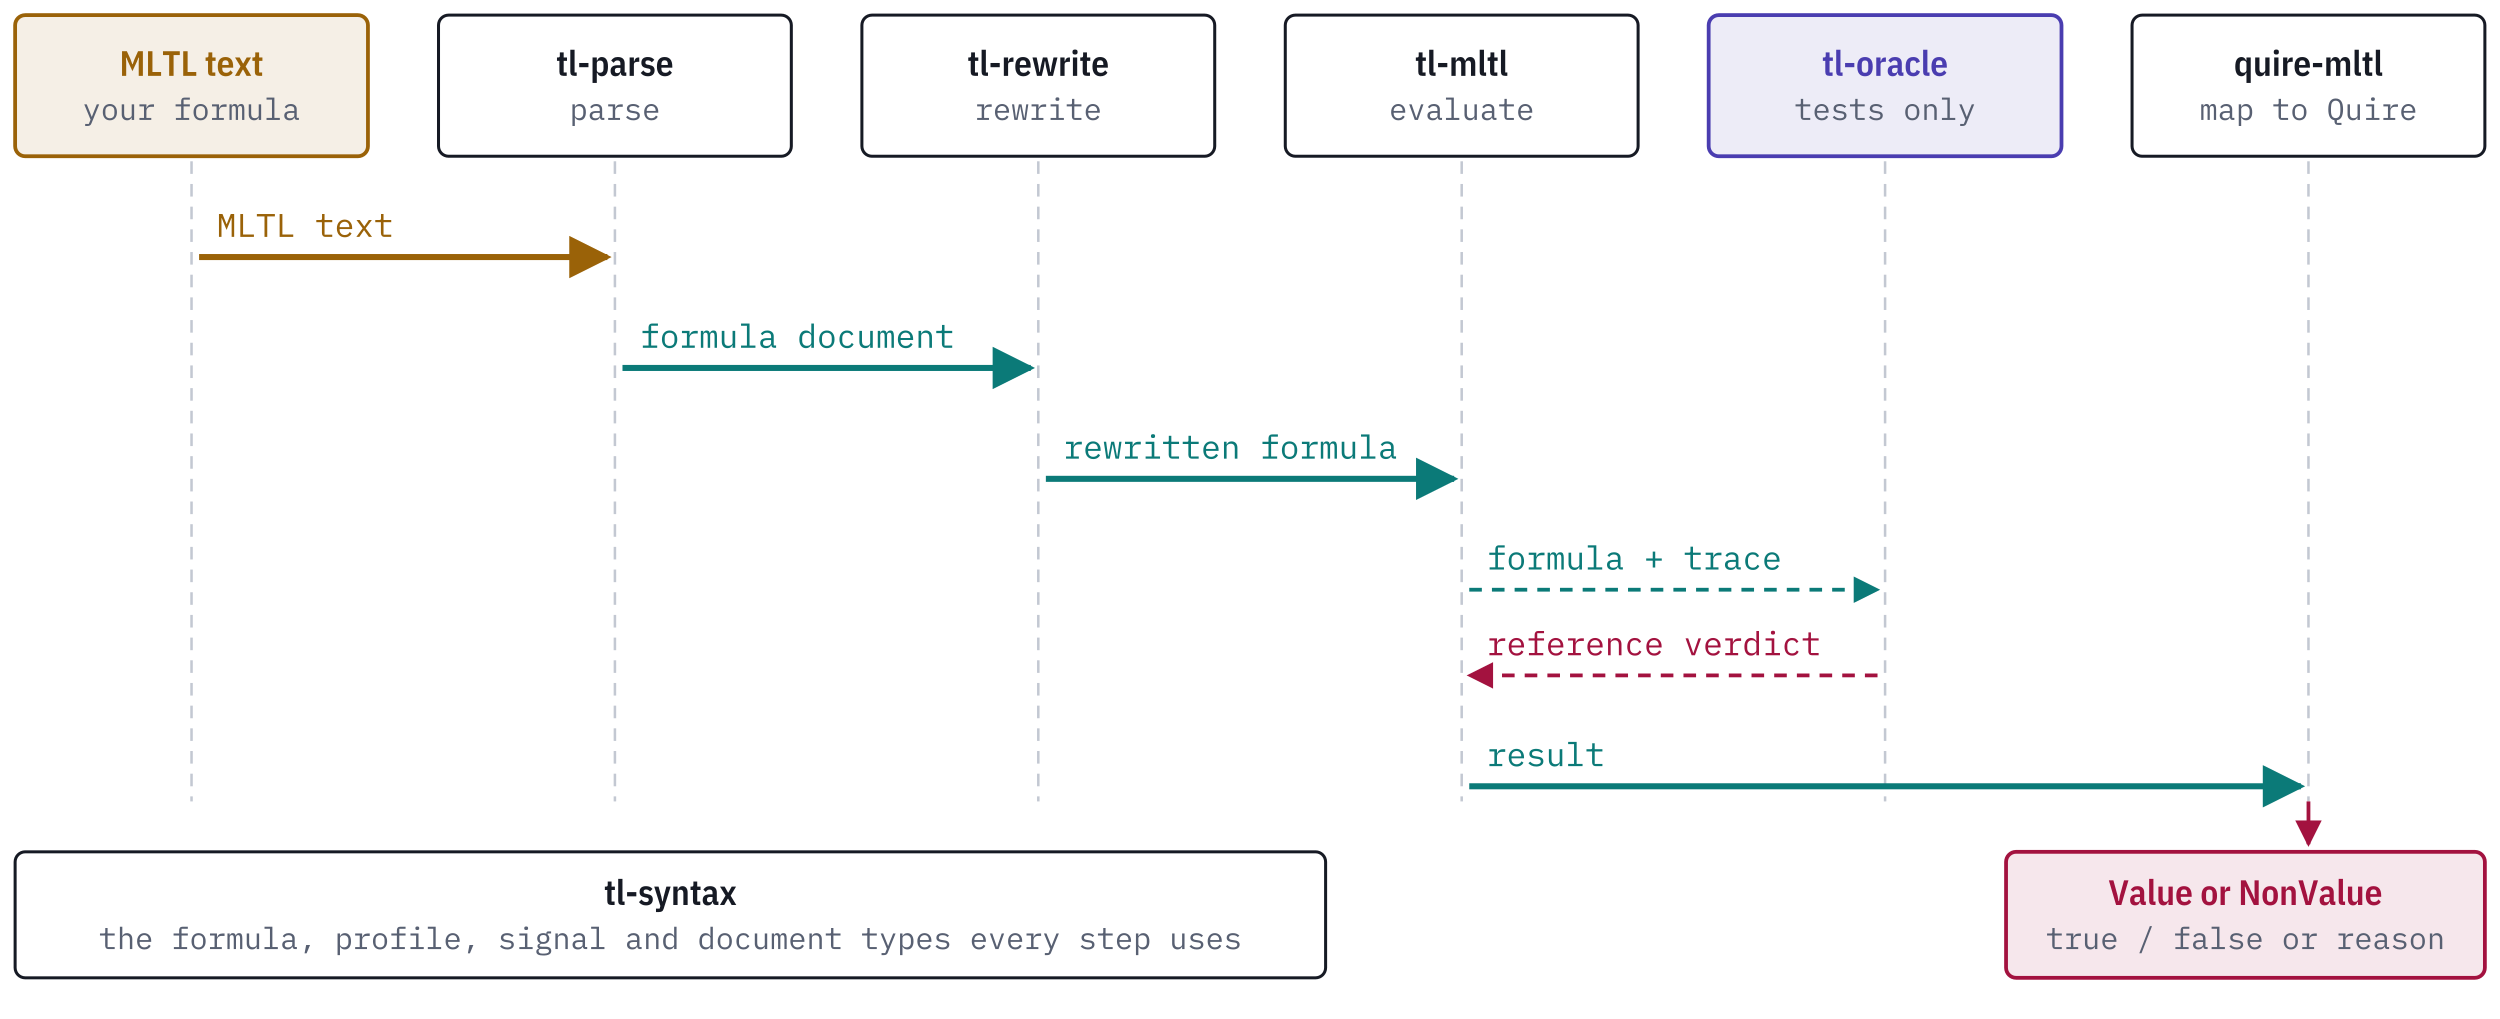
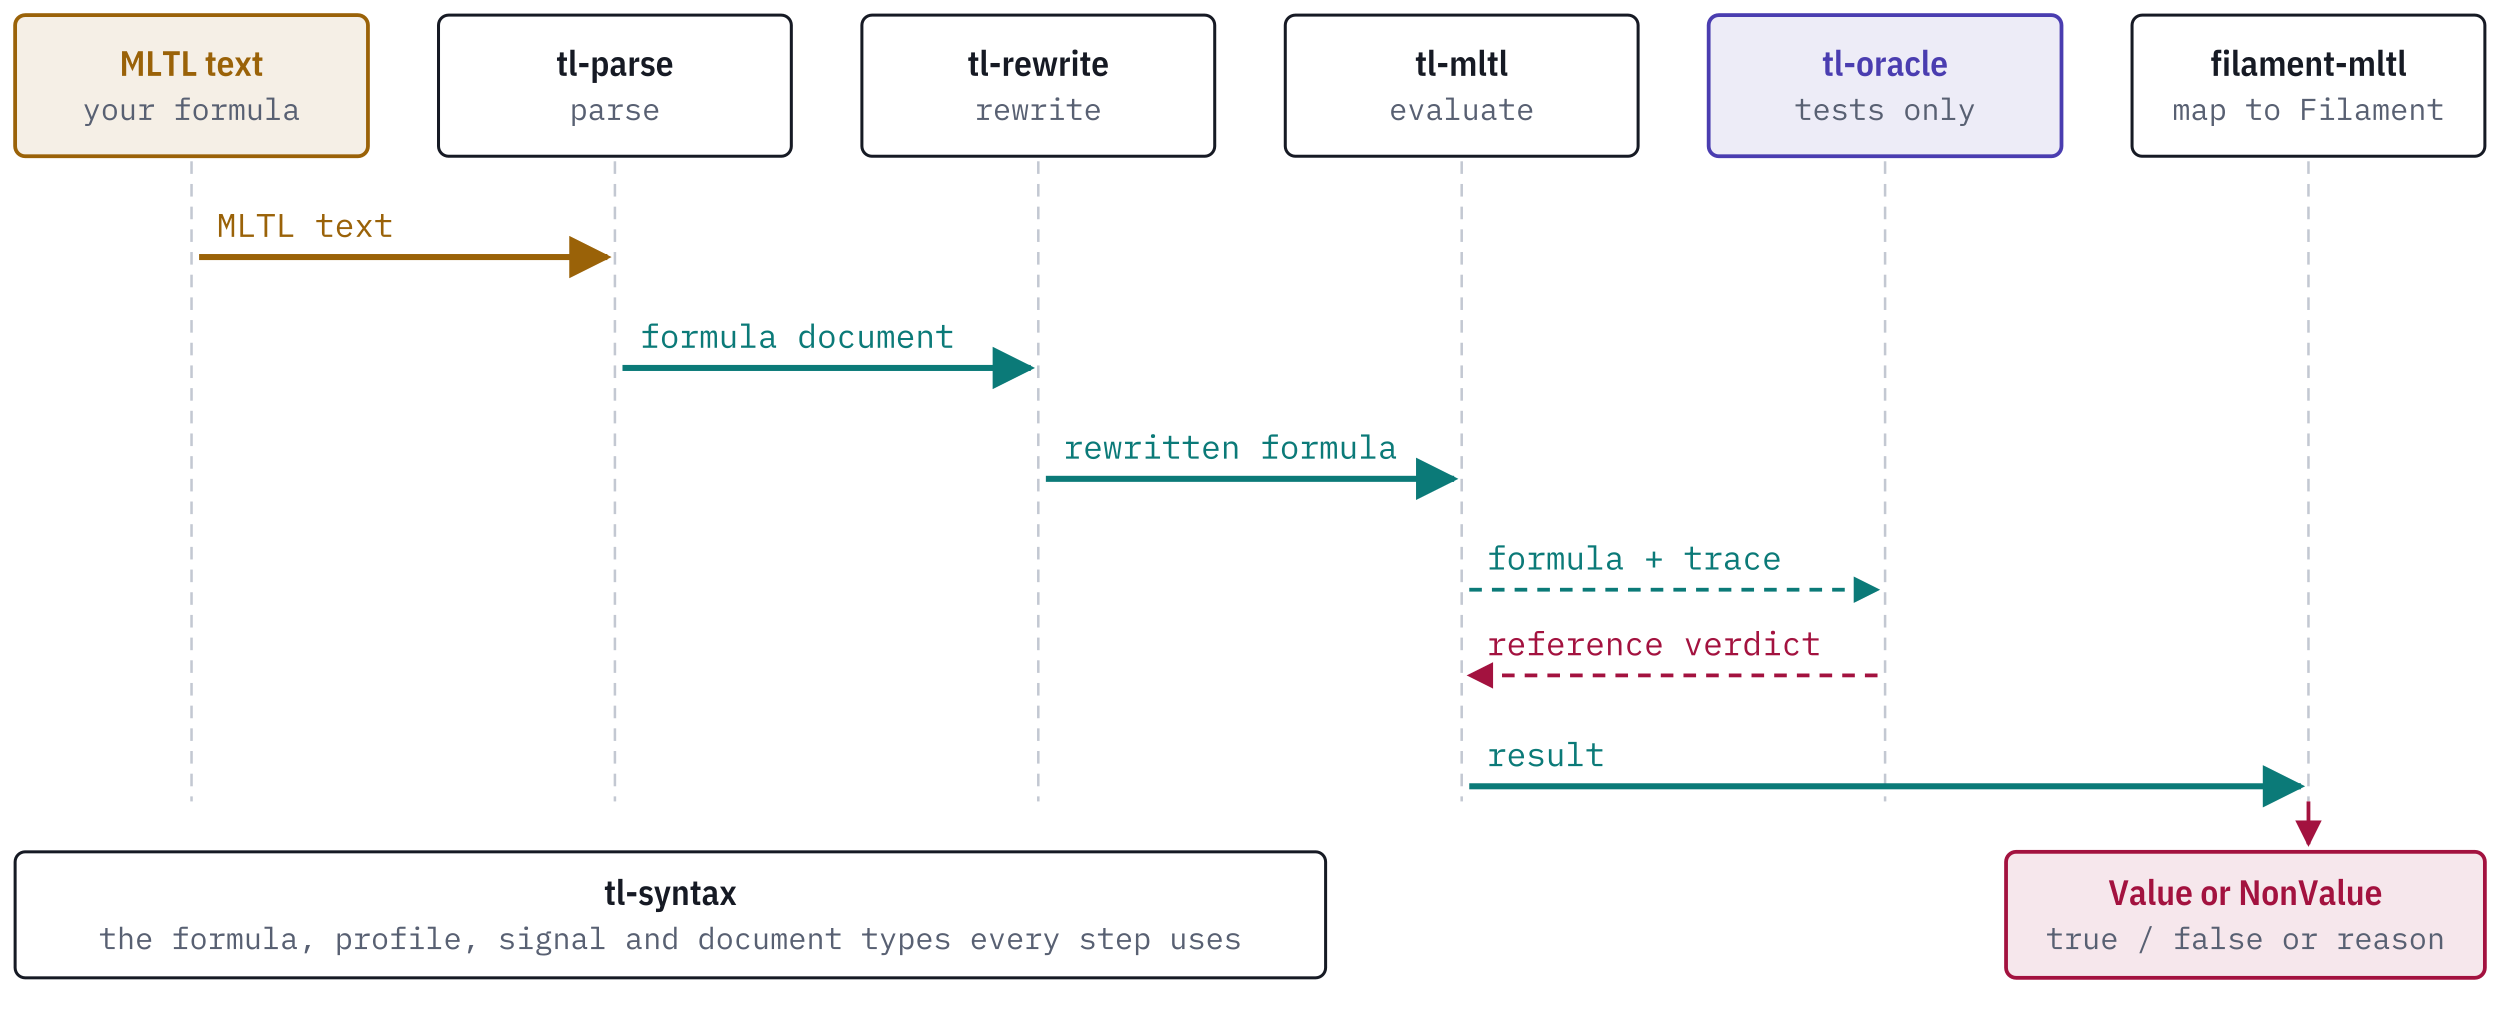
- <svg xmlns="http://www.w3.org/2000/svg" width="992" height="404" viewBox="-6 -6 992 404" role="img" aria-label="A formula moves from text to a Quire outcome. tl-parse turns MLTL text into a formula document, tl-rewrite returns a rewritten document, and tl-mltl evaluates it against a trace. In tests, tl-oracle evaluates the same formula and trace independently and the verdicts are compared. quire-mltl maps the result to a Boolean Value or a typed NonValue reason. All documents use the vocabulary of tl-syntax.">
+ <svg xmlns="http://www.w3.org/2000/svg" width="992" height="404" viewBox="-6 -6 992 404" role="img" aria-label="A formula moves from text to a Filament outcome. tl-parse turns MLTL text into a formula document, tl-rewrite returns a rewritten document, and tl-mltl evaluates it against a trace. In tests, tl-oracle evaluates the same formula and trace independently and the verdicts are compared. filament-mltl maps the result to a Boolean Value or a typed NonValue reason. All documents use the vocabulary of tl-syntax.">
  <defs>
+     <path id="mono_F" d="M90 0V698H530V625H174V390H500V317H174V0Z" />
    <path id="mono_L" d="M120 0V698H204V73H535V0Z" />
    <path id="mono_M" d="M455 350V571H447L300 212L153 571H145V350V0H68V698H176L299 390H305L428 698H532V0H455Z" />
-     <path id="mono_Q" d="M491 -164H374Q315 -164 288 -131Q260 -98 260 -46V-9Q207 -2 168 26Q130 53 105 98Q80 144 68 208Q56 271 56 349Q56 434 70 502Q84 569 114 615Q144 661 190 686Q236 710 300 710Q364 710 410 686Q456 661 486 615Q516 569 530 502Q544 434 544 349Q544 192 495 98Q446 5 340 -9V-96H491ZM300 61Q342 61 371 78Q400 94 419 124Q438 154 446 196Q455 239 455 292V406Q455 458 446 501Q438 544 419 574Q400 604 371 620Q342 637 300 637Q258 637 229 620Q200 604 181 574Q162 544 154 501Q145 458 145 406V292Q145 239 154 196Q162 154 181 124Q200 94 229 78Q258 61 300 61Z" />
    <path id="mono_T" d="M342 625V0H258V625H25V698H575V625Z" />
    <path id="mono_a" d="M495 0Q448 0 428 24Q408 48 403 84H398Q381 39 344 14Q306 -12 243 -12Q162 -12 114 30Q66 72 66 145Q66 217 118 256Q171 295 288 295H398V346Q398 403 366 432Q334 460 275 460Q223 460 190 440Q157 419 137 384L83 424Q93 444 110 463Q127 482 152 496Q177 511 209 520Q241 528 280 528Q371 528 424 482Q478 436 478 354V70H550V0ZM257 55Q288 55 314 62Q339 70 358 82Q377 95 388 112Q398 130 398 150V235H288Q216 235 183 215Q150 195 150 157V136Q150 96 178 76Q207 55 257 55Z" />
    <path id="mono_c" d="M318 -12Q262 -12 218 8Q175 27 145 62Q115 97 100 147Q84 197 84 258Q84 319 100 369Q116 419 146 454Q176 490 219 509Q262 528 317 528Q392 528 439 495Q486 462 508 409L444 375Q430 415 398 437Q365 459 317 459Q282 459 254 448Q227 436 208 415Q189 394 180 365Q170 336 170 302V214Q170 180 180 151Q189 122 208 101Q227 80 255 68Q283 57 319 57Q371 57 405 81Q439 105 459 147L516 108Q493 56 444 22Q396 -12 318 -12Z" />
    <path id="mono_comma" d="M257 136H386L271 -141H204Z" />
    <path id="mono_d" d="M425 84H421Q371 -12 262 -12Q167 -12 114 59Q60 130 60 258Q60 386 114 457Q167 528 262 528Q371 528 421 432H425V740H505V0H425ZM293 59Q320 59 344 66Q368 73 386 86Q404 100 414 120Q425 139 425 165V351Q425 377 414 396Q404 416 386 430Q368 443 344 450Q320 457 293 457Q223 457 184 414Q146 372 146 302V214Q146 144 184 102Q223 59 293 59Z" />
    <path id="mono_e" d="M309 -12Q253 -12 208 7Q164 26 132 62Q101 97 84 146Q67 196 67 257Q67 319 84 369Q102 419 133 454Q164 490 208 509Q251 528 304 528Q356 528 398 509Q441 490 471 456Q501 423 517 377Q533 331 533 276V238H151V214Q151 180 162 151Q173 122 194 101Q214 80 244 68Q273 57 309 57Q361 57 399 81Q437 105 457 147L516 107Q493 55 440 22Q386 -12 309 -12ZM304 462Q271 462 243 450Q215 438 194 417Q174 396 162 368Q151 339 151 305V298H447V309Q447 343 436 371Q426 399 408 420Q389 440 362 451Q336 462 304 462Z" />
    <path id="mono_f" d="M83 68H257V448H73V516H257V622Q257 674 284 707Q312 740 371 740H544V672H337V516H544V448H337V68H521V0H83Z" />
    <path id="mono_g" d="M561 -59Q561 -137 496 -174Q431 -212 301 -212Q176 -212 122 -179Q67 -146 67 -84Q67 -42 89 -19Q111 4 151 15V27Q129 38 117 55Q105 72 105 98Q105 138 132 158Q158 178 198 188V192Q150 213 124 254Q97 295 97 350Q97 389 111 422Q125 455 152 478Q178 502 215 515Q252 528 297 528Q355 528 399 507V516Q399 546 413 566Q427 586 461 586H556V516H440V481Q468 457 483 424Q498 391 498 350Q498 311 484 278Q469 245 443 222Q417 198 380 185Q342 172 297 172Q284 172 272 173Q260 174 248 176Q236 174 223 170Q210 165 199 158Q188 150 181 140Q174 130 174 117Q174 94 197 86Q220 79 257 79H371Q471 79 516 42Q561 4 561 -59ZM486 -63Q486 -32 461 -14Q436 5 374 5H195Q143 -16 143 -65Q143 -99 170 -124Q197 -148 260 -148H338Q408 -148 447 -126Q486 -105 486 -63ZM297 234Q357 234 386 262Q414 290 414 336V365Q414 411 386 438Q357 466 297 466Q237 466 209 438Q181 411 181 365V336Q181 290 209 262Q237 234 297 234Z" />
    <path id="mono_h" d="M98 740H178V432H182Q190 451 202 468Q214 486 232 499Q249 512 273 520Q297 528 329 528Q410 528 459 476Q508 425 508 331V0H428V317Q428 388 397 422Q366 457 306 457Q282 457 259 451Q236 445 218 433Q200 421 189 402Q178 383 178 358V0H98Z" />
    <path id="mono_i" d="M332 630Q297 630 283 644Q269 659 269 681V697Q269 719 283 734Q297 748 332 748Q367 748 381 734Q395 719 395 697V681Q395 659 381 644Q367 630 332 630ZM106 68H292V448H106V516H372V68H546V0H106Z" />
    <path id="mono_l" d="M80 68H260V672H80V740H340V68H520V0H80Z" />
    <path id="mono_m" d="M54 0V516H128V456H132Q144 486 166 507Q188 528 231 528Q276 528 298 506Q320 483 325 447H328Q342 482 368 505Q394 528 440 528Q503 528 524 484Q546 440 546 358V0H472V345Q472 411 458 436Q445 462 409 462Q377 462 357 442Q337 421 337 379V0H263V345Q263 411 250 436Q236 462 201 462Q169 462 148 442Q128 421 128 379V0Z" />
    <path id="mono_n" d="M98 0V516H178V432H182Q190 451 202 468Q214 486 232 499Q249 512 273 520Q297 528 329 528Q410 528 459 476Q508 425 508 331V0H428V317Q428 388 397 422Q366 457 306 457Q282 457 259 451Q236 445 218 433Q200 421 189 402Q178 383 178 358V0Z" />
    <path id="mono_o" d="M300 -12Q246 -12 202 7Q159 26 128 62Q98 97 82 146Q66 196 66 258Q66 319 82 369Q98 419 128 454Q159 490 202 509Q246 528 300 528Q354 528 398 509Q441 490 472 454Q502 419 518 369Q534 319 534 258Q534 196 518 146Q502 97 472 62Q441 26 398 7Q354 -12 300 -12ZM300 57Q367 57 408 97Q449 137 449 221V295Q449 379 408 419Q367 459 300 459Q233 459 192 419Q151 379 151 295V221Q151 137 192 97Q233 57 300 57Z" />
    <path id="mono_p" d="M95 516H175V432H179Q229 528 338 528Q433 528 486 457Q540 386 540 258Q540 130 486 59Q433 -12 338 -12Q229 -12 179 84H175V-200H95ZM307 59Q377 59 416 102Q454 144 454 214V302Q454 372 416 414Q377 457 307 457Q280 457 256 450Q232 443 214 430Q196 416 186 396Q175 377 175 351V165Q175 139 186 120Q196 100 214 86Q232 73 256 66Q280 59 307 59Z" />
    <path id="mono_plus" d="M262 62V271H62V339H262V548H338V339H538V271H338V62Z" />
    <path id="mono_r" d="M77 68H228V448H77V516H308V386H313Q329 447 374 482Q418 516 487 516H559V436H462Q393 436 350 396Q308 356 308 291V68H469V0H77Z" />
    <path id="mono_s" d="M306 -12Q225 -12 166 16Q108 43 67 89L121 136Q158 97 202 76Q246 55 308 55Q368 55 406 76Q445 98 445 144Q445 164 438 178Q430 191 417 199Q404 207 388 212Q372 216 354 219L273 231Q246 235 214 242Q183 249 157 264Q131 280 114 306Q96 332 96 374Q96 413 112 442Q127 470 155 490Q183 509 221 518Q259 528 304 528Q374 528 426 506Q477 484 514 445L462 396Q453 407 440 418Q426 430 406 440Q387 449 361 455Q335 461 301 461Q240 461 208 440Q175 419 175 379Q175 359 182 346Q190 332 203 324Q216 316 232 312Q249 307 266 304L347 292Q375 288 406 281Q437 274 463 258Q489 243 506 217Q524 191 524 149Q524 72 464 30Q405 -12 306 -12Z" />
    <path id="mono_slash" d="M90 -138 438 760H510L162 -138Z" />
    <path id="mono_t" d="M325 0Q266 0 238 33Q211 66 211 118V448H39V516H167Q193 516 204 526Q214 537 214 563V698H291V516H526V448H291V68H526V0Z" />
    <path id="mono_u" d="M422 84H418Q410 65 398 48Q386 30 368 17Q351 4 327 -4Q303 -12 271 -12Q190 -12 141 40Q92 91 92 185V516H172V199Q172 128 203 94Q234 59 294 59Q318 59 341 65Q364 71 382 83Q400 95 411 114Q422 132 422 158V516H502V0H422Z" />
    <path id="mono_v" d="M249 0 64 516H145L219 300L299 67H303L383 300L457 516H536L351 0Z" />
    <path id="mono_w" d="M30 516H101L160 70H169L257 516H345L433 70H442L501 516H570L491 0H387L305 432H297L213 0H109Z" />
    <path id="mono_x" d="M61 0 253 262 66 516H162L240 407L302 321H306L366 407L443 516H535L346 263L540 0H444L357 121L298 203H294L237 121L153 0Z" />
    <path id="mono_y" d="M467 516H547L291 -113Q282 -135 271 -152Q260 -168 245 -178Q230 -189 209 -194Q188 -200 159 -200H83V-132H203L261 10L53 516H135L222 300L299 104H303L380 300Z" />
    <path id="title_L" d="M73 0V698H198V109H443V0Z" />
    <path id="title_M" d="M546 398 554 516H540L494 402L368 133L243 402L197 515H183L191 398V0H73V698H210L314 471L365 328H374L425 471L527 698H664V0H546Z" />
    <path id="title_N" d="M246 397 197 518H183L191 393V0H73V698H212L405 301L454 180H468L460 305V698H578V0H439Z" />
    <path id="title_T" d="M324 589V0H199V589H24V698H500V589Z" />
    <path id="title_V" d="M219 0 14 698H143L261 266L287 112H301L327 266L444 698H569L367 0Z" />
    <path id="title_a" d="M406 0Q325 0 321 89H309Q299 41 264 14Q229 -12 177 -12Q105 -12 69 28Q33 68 33 140Q33 222 84 262Q135 302 231 302H312V347Q312 393 292 415Q273 437 228 437Q191 437 166 420Q141 402 122 370L51 434Q80 479 124 506Q169 534 238 534Q433 534 433 350V97H479V0ZM223 77Q260 77 286 98Q312 120 312 158V227H239Q155 227 155 162V140Q155 107 173 92Q191 77 223 77Z" />
    <path id="title_c" d="M251 -12Q145 -12 90 54Q34 120 34 261Q34 402 90 468Q145 534 251 534Q328 534 374 499Q419 464 439 403L340 359Q332 397 312 416Q291 436 251 436Q161 436 161 328V194Q161 86 251 86Q293 86 315 106Q337 126 348 168L442 123Q396 -12 251 -12Z" />
    <path id="title_e" d="M263 -12Q212 -12 170 4Q127 21 97 54Q67 88 50 140Q34 191 34 261Q34 402 90 468Q147 534 252 534Q357 534 414 468Q470 402 470 261V232H161V198Q161 146 190 116Q219 86 270 86Q313 86 342 104Q372 123 393 158L459 89Q430 43 381 16Q332 -12 263 -12ZM252 441Q161 441 161 333V307H343V333Q343 441 252 441Z" />
+     <path id="title_f" d="M91 425H22V522H91V603Q91 674 122 707Q154 740 220 740H308V643H212V522H308V425H212V0H91Z" />
    <path id="title_hyphen" d="M50 245V365H312V245Z" />
    <path id="title_i" d="M126 604Q88 604 71 620Q54 637 54 665V685Q54 713 71 730Q88 746 126 746Q164 746 181 730Q198 713 198 685V665Q198 637 181 620Q164 604 126 604ZM66 522H187V0H66Z" />
    <path id="title_l" d="M184 0Q121 0 94 28Q66 56 66 116V740H187V97H247V0Z" />
    <path id="title_m" d="M66 0V522H187V435H201Q232 534 324 534Q422 534 451 431H463Q480 484 516 509Q551 534 602 534Q668 534 705 486Q742 439 742 351V0H621V330Q621 432 548 432Q513 432 488 410Q464 389 464 350V0H343V330Q343 384 325 408Q307 432 271 432Q236 432 212 410Q187 389 187 350V0Z" />
    <path id="title_n" d="M66 0V522H187V435H201Q232 534 326 534Q396 534 434 486Q472 439 472 351V0H351V330Q351 432 275 432Q238 432 212 410Q187 389 187 350V0Z" />
    <path id="title_o" d="M253 -12Q149 -12 92 54Q34 120 34 261Q34 402 92 468Q149 534 253 534Q357 534 414 468Q472 402 472 261Q472 120 414 54Q357 -12 253 -12ZM253 86Q345 86 345 194V328Q345 436 253 436Q161 436 161 328V194Q161 86 253 86Z" />
    <path id="title_p" d="M66 522H187V436H201Q212 480 246 507Q279 534 324 534Q416 534 460 464Q504 395 504 261Q504 127 460 58Q416 -12 324 -12Q279 -12 246 15Q212 42 201 86H187V-200H66ZM278 88Q325 88 351 117Q377 146 377 199V323Q377 376 351 405Q325 434 278 434Q237 434 212 414Q187 393 187 356V166Q187 129 212 108Q237 88 278 88Z" />
-     <path id="title_q" d="M357 86H343Q332 42 298 15Q265 -12 220 -12Q128 -12 84 58Q40 127 40 261Q40 395 84 464Q128 534 220 534Q265 534 298 507Q332 480 343 436H357V522H478V-200H357ZM266 88Q307 88 332 108Q357 129 357 166V356Q357 393 332 414Q307 434 266 434Q219 434 193 405Q167 376 167 323V199Q167 146 193 117Q219 88 266 88Z" />
    <path id="title_r" d="M66 0V522H187V415H201Q210 467 238 494Q267 522 313 522H339V398H299Q242 398 214 380Q187 362 187 317V0Z" />
    <path id="title_s" d="M224 -12Q159 -12 110 12Q61 35 24 82L98 154Q123 119 154 101Q185 83 226 83Q302 83 302 147Q302 172 290 186Q277 201 247 206L198 215Q116 230 79 266Q42 302 42 371Q42 453 90 494Q138 534 226 534Q287 534 332 514Q376 494 409 455L338 384Q318 409 290 424Q261 439 226 439Q156 439 156 376Q156 350 170 336Q184 323 214 318L264 309Q346 294 382 258Q417 223 417 159Q417 78 367 33Q317 -12 224 -12Z" />
    <path id="title_t" d="M210 0Q147 0 119 28Q91 56 91 117V425H22V522H58Q84 522 94 534Q103 546 103 572V664H212V522H306V425H212V97H298V0Z" />
    <path id="title_u" d="M346 88H332Q302 -12 205 -12Q135 -12 98 36Q60 83 60 172V522H181V192Q181 89 257 89Q294 89 320 111Q346 133 346 172V522H467V0H346Z" />
    <path id="title_w" d="M16 522H135L186 278L211 110H223L253 278L311 522H433L492 278L522 110H534L559 278L612 522H724L597 0H461L400 254L377 409H364L340 254L279 0H143Z" />
    <path id="title_x" d="M15 0 173 267 17 522H149L242 354H255L348 522H472L318 264L478 0H345L249 176H236L138 0Z" />
    <path id="title_y" d="M353 522H474L275 -109Q258 -162 227 -181Q196 -200 140 -200H58V-103H161L182 -29L8 522H131L209 240L237 103H249L277 241Z" />
    <marker id="ah-code" viewBox="0 0 10 10" refX="9" refY="5" markerWidth="7" markerHeight="7" orient="auto-start-reverse">
      <path d="M0,0 L10,5 L0,10 z" fill="#9a6208" />
    </marker>
    <marker id="ah-evidence" viewBox="0 0 10 10" refX="9" refY="5" markerWidth="7" markerHeight="7" orient="auto-start-reverse">
      <path d="M0,0 L10,5 L0,10 z" fill="#a3123f" />
    </marker>
    <marker id="ah-model" viewBox="0 0 10 10" refX="9" refY="5" markerWidth="7" markerHeight="7" orient="auto-start-reverse">
      <path d="M0,0 L10,5 L0,10 z" fill="#0b7a78" />
    </marker>
  </defs>
  <rect x="0" y="0" width="140" height="56" rx="4" stroke="#9a6208" stroke-width="1.5" fill="#9a6208" fill-opacity="0.1" />
  <g fill="#9a6208" transform="translate(41.4,24.1) scale(0.014,-0.014)">
    <use href="#title_M" x="0" />
    <use href="#title_L" x="737" />
    <use href="#title_T" x="1210" />
    <use href="#title_L" x="1734" />
    <use href="#title_t" x="2419" />
    <use href="#title_e" x="2753" />
    <use href="#title_x" x="3258" />
    <use href="#title_t" x="3746" />
  </g>
  <g fill="#586072" transform="translate(26.8,41.6) scale(0.012,-0.012)">
    <use href="#mono_y" x="0" />
    <use href="#mono_o" x="600" />
    <use href="#mono_u" x="1200" />
    <use href="#mono_r" x="1800" />
    <use href="#mono_f" x="3000" />
    <use href="#mono_o" x="3600" />
    <use href="#mono_r" x="4200" />
    <use href="#mono_m" x="4800" />
    <use href="#mono_u" x="5400" />
    <use href="#mono_l" x="6000" />
    <use href="#mono_a" x="6600" />
  </g>
  <path d="M70,58 L70,312" fill="none" stroke="#c3c8d2" stroke-width="1.0" stroke-dasharray="5 4" />
  <rect x="168" y="0" width="140" height="56" rx="4" stroke="#161a24" stroke-width="1.2" fill="none" />
  <g fill="#161a24" transform="translate(214.7,24.1) scale(0.014,-0.014)">
    <use href="#title_t" x="0" />
    <use href="#title_l" x="334" />
    <use href="#title_hyphen" x="602" />
    <use href="#title_p" x="964" />
    <use href="#title_a" x="1508" />
    <use href="#title_r" x="2015" />
    <use href="#title_s" x="2372" />
    <use href="#title_e" x="2821" />
  </g>
  <g fill="#586072" transform="translate(220,41.6) scale(0.012,-0.012)">
    <use href="#mono_p" x="0" />
    <use href="#mono_a" x="600" />
    <use href="#mono_r" x="1200" />
    <use href="#mono_s" x="1800" />
    <use href="#mono_e" x="2400" />
  </g>
  <path d="M238,58 L238,312" fill="none" stroke="#c3c8d2" stroke-width="1.0" stroke-dasharray="5 4" />
  <rect x="336" y="0" width="140" height="56" rx="4" stroke="#161a24" stroke-width="1.2" fill="none" />
  <g fill="#161a24" transform="translate(377.9,24.1) scale(0.014,-0.014)">
    <use href="#title_t" x="0" />
    <use href="#title_l" x="334" />
    <use href="#title_hyphen" x="602" />
    <use href="#title_r" x="964" />
    <use href="#title_e" x="1321" />
    <use href="#title_w" x="1826" />
    <use href="#title_r" x="2565" />
    <use href="#title_i" x="2922" />
    <use href="#title_t" x="3174" />
    <use href="#title_e" x="3508" />
  </g>
  <g fill="#586072" transform="translate(380.8,41.6) scale(0.012,-0.012)">
    <use href="#mono_r" x="0" />
    <use href="#mono_e" x="600" />
    <use href="#mono_w" x="1200" />
    <use href="#mono_r" x="1800" />
    <use href="#mono_i" x="2400" />
    <use href="#mono_t" x="3000" />
    <use href="#mono_e" x="3600" />
  </g>
  <path d="M406,58 L406,312" fill="none" stroke="#c3c8d2" stroke-width="1.0" stroke-dasharray="5 4" />
  <rect x="504" y="0" width="140" height="56" rx="4" stroke="#161a24" stroke-width="1.2" fill="none" />
  <g fill="#161a24" transform="translate(555.5,24.1) scale(0.014,-0.014)">
    <use href="#title_t" x="0" />
    <use href="#title_l" x="334" />
    <use href="#title_hyphen" x="602" />
    <use href="#title_m" x="964" />
    <use href="#title_l" x="1766" />
    <use href="#title_t" x="2034" />
    <use href="#title_l" x="2368" />
  </g>
  <g fill="#586072" transform="translate(545.2,41.6) scale(0.012,-0.012)">
    <use href="#mono_e" x="0" />
    <use href="#mono_v" x="600" />
    <use href="#mono_a" x="1200" />
    <use href="#mono_l" x="1800" />
    <use href="#mono_u" x="2400" />
    <use href="#mono_a" x="3000" />
    <use href="#mono_t" x="3600" />
    <use href="#mono_e" x="4200" />
  </g>
  <path d="M574,58 L574,312" fill="none" stroke="#c3c8d2" stroke-width="1.0" stroke-dasharray="5 4" />
  <rect x="672" y="0" width="140" height="56" rx="4" stroke="#4a3db0" stroke-width="1.5" fill="#4a3db0" fill-opacity="0.1" />
  <g fill="#4a3db0" transform="translate(717,24.1) scale(0.014,-0.014)">
    <use href="#title_t" x="0" />
    <use href="#title_l" x="334" />
    <use href="#title_hyphen" x="602" />
    <use href="#title_o" x="964" />
    <use href="#title_r" x="1470" />
    <use href="#title_a" x="1827" />
    <use href="#title_c" x="2334" />
    <use href="#title_l" x="2798" />
    <use href="#title_e" x="3066" />
  </g>
  <g fill="#586072" transform="translate(706,41.6) scale(0.012,-0.012)">
    <use href="#mono_t" x="0" />
    <use href="#mono_e" x="600" />
    <use href="#mono_s" x="1200" />
    <use href="#mono_t" x="1800" />
    <use href="#mono_s" x="2400" />
    <use href="#mono_o" x="3600" />
    <use href="#mono_n" x="4200" />
    <use href="#mono_l" x="4800" />
    <use href="#mono_y" x="5400" />
  </g>
  <path d="M742,58 L742,312" fill="none" stroke="#c3c8d2" stroke-width="1.0" stroke-dasharray="5 4" />
  <rect x="840" y="0" width="140" height="56" rx="4" stroke="#161a24" stroke-width="1.2" fill="none" />
-   <g fill="#161a24" transform="translate(880.4,24.1) scale(0.014,-0.014)">
-     <use href="#title_q" x="0" />
-     <use href="#title_u" x="544" />
-     <use href="#title_i" x="1077" />
-     <use href="#title_r" x="1329" />
-     <use href="#title_e" x="1686" />
-     <use href="#title_hyphen" x="2191" />
-     <use href="#title_m" x="2553" />
-     <use href="#title_l" x="3355" />
-     <use href="#title_t" x="3623" />
-     <use href="#title_l" x="3957" />
-   </g>
-   <g fill="#586072" transform="translate(866.8,41.6) scale(0.012,-0.012)">
+   <g fill="#161a24" transform="translate(871.1,24.1) scale(0.014,-0.014)">
+     <use href="#title_f" x="0" />
+     <use href="#title_i" x="328" />
+     <use href="#title_l" x="580" />
+     <use href="#title_a" x="848" />
+     <use href="#title_m" x="1355" />
+     <use href="#title_e" x="2157" />
+     <use href="#title_n" x="2662" />
+     <use href="#title_t" x="3194" />
+     <use href="#title_hyphen" x="3528" />
+     <use href="#title_m" x="3890" />
+     <use href="#title_l" x="4692" />
+     <use href="#title_t" x="4960" />
+     <use href="#title_l" x="5294" />
+   </g>
+   <g fill="#586072" transform="translate(856,41.6) scale(0.012,-0.012)">
    <use href="#mono_m" x="0" />
    <use href="#mono_a" x="600" />
    <use href="#mono_p" x="1200" />
    <use href="#mono_t" x="2400" />
    <use href="#mono_o" x="3000" />
-     <use href="#mono_Q" x="4200" />
-     <use href="#mono_u" x="4800" />
-     <use href="#mono_i" x="5400" />
-     <use href="#mono_r" x="6000" />
-     <use href="#mono_e" x="6600" />
+     <use href="#mono_F" x="4200" />
+     <use href="#mono_i" x="4800" />
+     <use href="#mono_l" x="5400" />
+     <use href="#mono_a" x="6000" />
+     <use href="#mono_m" x="6600" />
+     <use href="#mono_e" x="7200" />
+     <use href="#mono_n" x="7800" />
+     <use href="#mono_t" x="8400" />
  </g>
  <path d="M910,58 L910,312" fill="none" stroke="#c3c8d2" stroke-width="1.0" stroke-dasharray="5 4" />
  <path d="M73,96 L235,96" fill="none" stroke="#9a6208" stroke-width="2.4" marker-end="url(#ah-code)" />
  <g fill="#9a6208" transform="translate(80,88) scale(0.013,-0.013)">
    <use href="#mono_M" x="0" />
    <use href="#mono_L" x="600" />
    <use href="#mono_T" x="1200" />
    <use href="#mono_L" x="1800" />
    <use href="#mono_t" x="3000" />
    <use href="#mono_e" x="3600" />
    <use href="#mono_x" x="4200" />
    <use href="#mono_t" x="4800" />
  </g>
  <path d="M241,140 L403,140" fill="none" stroke="#0b7a78" stroke-width="2.4" marker-end="url(#ah-model)" />
  <g fill="#0b7a78" transform="translate(248,132) scale(0.013,-0.013)">
    <use href="#mono_f" x="0" />
    <use href="#mono_o" x="600" />
    <use href="#mono_r" x="1200" />
    <use href="#mono_m" x="1800" />
    <use href="#mono_u" x="2400" />
    <use href="#mono_l" x="3000" />
    <use href="#mono_a" x="3600" />
    <use href="#mono_d" x="4800" />
    <use href="#mono_o" x="5400" />
    <use href="#mono_c" x="6000" />
    <use href="#mono_u" x="6600" />
    <use href="#mono_m" x="7200" />
    <use href="#mono_e" x="7800" />
    <use href="#mono_n" x="8400" />
    <use href="#mono_t" x="9000" />
  </g>
  <path d="M409,184 L571,184" fill="none" stroke="#0b7a78" stroke-width="2.4" marker-end="url(#ah-model)" />
  <g fill="#0b7a78" transform="translate(416,176) scale(0.013,-0.013)">
    <use href="#mono_r" x="0" />
    <use href="#mono_e" x="600" />
    <use href="#mono_w" x="1200" />
    <use href="#mono_r" x="1800" />
    <use href="#mono_i" x="2400" />
    <use href="#mono_t" x="3000" />
    <use href="#mono_t" x="3600" />
    <use href="#mono_e" x="4200" />
    <use href="#mono_n" x="4800" />
    <use href="#mono_f" x="6000" />
    <use href="#mono_o" x="6600" />
    <use href="#mono_r" x="7200" />
    <use href="#mono_m" x="7800" />
    <use href="#mono_u" x="8400" />
    <use href="#mono_l" x="9000" />
    <use href="#mono_a" x="9600" />
  </g>
  <path d="M577,228 L739,228" fill="none" stroke="#0b7a78" stroke-width="1.5" stroke-dasharray="5 4" marker-end="url(#ah-model)" />
  <g fill="#0b7a78" transform="translate(584,220) scale(0.013,-0.013)">
    <use href="#mono_f" x="0" />
    <use href="#mono_o" x="600" />
    <use href="#mono_r" x="1200" />
    <use href="#mono_m" x="1800" />
    <use href="#mono_u" x="2400" />
    <use href="#mono_l" x="3000" />
    <use href="#mono_a" x="3600" />
    <use href="#mono_plus" x="4800" />
    <use href="#mono_t" x="6000" />
    <use href="#mono_r" x="6600" />
    <use href="#mono_a" x="7200" />
    <use href="#mono_c" x="7800" />
    <use href="#mono_e" x="8400" />
  </g>
  <path d="M739,262 L577,262" fill="none" stroke="#a3123f" stroke-width="1.5" stroke-dasharray="5 4" marker-end="url(#ah-evidence)" />
  <g fill="#a3123f" transform="translate(584,254) scale(0.013,-0.013)">
    <use href="#mono_r" x="0" />
    <use href="#mono_e" x="600" />
    <use href="#mono_f" x="1200" />
    <use href="#mono_e" x="1800" />
    <use href="#mono_r" x="2400" />
    <use href="#mono_e" x="3000" />
    <use href="#mono_n" x="3600" />
    <use href="#mono_c" x="4200" />
    <use href="#mono_e" x="4800" />
    <use href="#mono_v" x="6000" />
    <use href="#mono_e" x="6600" />
    <use href="#mono_r" x="7200" />
    <use href="#mono_d" x="7800" />
    <use href="#mono_i" x="8400" />
    <use href="#mono_c" x="9000" />
    <use href="#mono_t" x="9600" />
  </g>
  <path d="M577,306 L907,306" fill="none" stroke="#0b7a78" stroke-width="2.4" marker-end="url(#ah-model)" />
  <g fill="#0b7a78" transform="translate(584,298) scale(0.013,-0.013)">
    <use href="#mono_r" x="0" />
    <use href="#mono_e" x="600" />
    <use href="#mono_s" x="1200" />
    <use href="#mono_u" x="1800" />
    <use href="#mono_l" x="2400" />
    <use href="#mono_t" x="3000" />
  </g>
  <rect x="790" y="332" width="190" height="50" rx="4" stroke="#a3123f" stroke-width="1.5" fill="#a3123f" fill-opacity="0.1" />
  <g fill="#a3123f" transform="translate(830.6,353.1) scale(0.014,-0.014)">
    <use href="#title_V" x="0" />
    <use href="#title_a" x="583" />
    <use href="#title_l" x="1090" />
    <use href="#title_u" x="1358" />
    <use href="#title_e" x="1891" />
    <use href="#title_o" x="2608" />
    <use href="#title_r" x="3114" />
    <use href="#title_N" x="3683" />
    <use href="#title_o" x="4334" />
    <use href="#title_n" x="4840" />
    <use href="#title_V" x="5372" />
    <use href="#title_a" x="5955" />
    <use href="#title_l" x="6462" />
    <use href="#title_u" x="6730" />
    <use href="#title_e" x="7263" />
  </g>
  <g fill="#586072" transform="translate(805.8,370.6) scale(0.012,-0.012)">
    <use href="#mono_t" x="0" />
    <use href="#mono_r" x="600" />
    <use href="#mono_u" x="1200" />
    <use href="#mono_e" x="1800" />
    <use href="#mono_slash" x="3000" />
    <use href="#mono_f" x="4200" />
    <use href="#mono_a" x="4800" />
    <use href="#mono_l" x="5400" />
    <use href="#mono_s" x="6000" />
    <use href="#mono_e" x="6600" />
    <use href="#mono_o" x="7800" />
    <use href="#mono_r" x="8400" />
    <use href="#mono_r" x="9600" />
    <use href="#mono_e" x="10200" />
    <use href="#mono_a" x="10800" />
    <use href="#mono_s" x="11400" />
    <use href="#mono_o" x="12000" />
    <use href="#mono_n" x="12600" />
  </g>
  <path d="M910,312 L910,329" fill="none" stroke="#a3123f" stroke-width="1.5" marker-end="url(#ah-evidence)" />
  <rect x="0" y="332" width="520" height="50" rx="4" stroke="#161a24" stroke-width="1.2" fill="none" />
  <g fill="#161a24" transform="translate(233.7,353.1) scale(0.014,-0.014)">
    <use href="#title_t" x="0" />
    <use href="#title_l" x="334" />
    <use href="#title_hyphen" x="602" />
    <use href="#title_s" x="964" />
    <use href="#title_y" x="1413" />
    <use href="#title_n" x="1896" />
    <use href="#title_t" x="2428" />
    <use href="#title_a" x="2762" />
    <use href="#title_x" x="3269" />
  </g>
  <g fill="#586072" transform="translate(33.2,370.6) scale(0.012,-0.012)">
    <use href="#mono_t" x="0" />
    <use href="#mono_h" x="600" />
    <use href="#mono_e" x="1200" />
    <use href="#mono_f" x="2400" />
    <use href="#mono_o" x="3000" />
    <use href="#mono_r" x="3600" />
    <use href="#mono_m" x="4200" />
    <use href="#mono_u" x="4800" />
    <use href="#mono_l" x="5400" />
    <use href="#mono_a" x="6000" />
    <use href="#mono_comma" x="6600" />
    <use href="#mono_p" x="7800" />
    <use href="#mono_r" x="8400" />
    <use href="#mono_o" x="9000" />
    <use href="#mono_f" x="9600" />
    <use href="#mono_i" x="10200" />
    <use href="#mono_l" x="10800" />
    <use href="#mono_e" x="11400" />
    <use href="#mono_comma" x="12000" />
    <use href="#mono_s" x="13200" />
    <use href="#mono_i" x="13800" />
    <use href="#mono_g" x="14400" />
    <use href="#mono_n" x="15000" />
    <use href="#mono_a" x="15600" />
    <use href="#mono_l" x="16200" />
    <use href="#mono_a" x="17400" />
    <use href="#mono_n" x="18000" />
    <use href="#mono_d" x="18600" />
    <use href="#mono_d" x="19800" />
    <use href="#mono_o" x="20400" />
    <use href="#mono_c" x="21000" />
    <use href="#mono_u" x="21600" />
    <use href="#mono_m" x="22200" />
    <use href="#mono_e" x="22800" />
    <use href="#mono_n" x="23400" />
    <use href="#mono_t" x="24000" />
    <use href="#mono_t" x="25200" />
    <use href="#mono_y" x="25800" />
    <use href="#mono_p" x="26400" />
    <use href="#mono_e" x="27000" />
    <use href="#mono_s" x="27600" />
    <use href="#mono_e" x="28800" />
    <use href="#mono_v" x="29400" />
    <use href="#mono_e" x="30000" />
    <use href="#mono_r" x="30600" />
    <use href="#mono_y" x="31200" />
    <use href="#mono_s" x="32400" />
    <use href="#mono_t" x="33000" />
    <use href="#mono_e" x="33600" />
    <use href="#mono_p" x="34200" />
    <use href="#mono_u" x="35400" />
    <use href="#mono_s" x="36000" />
    <use href="#mono_e" x="36600" />
    <use href="#mono_s" x="37200" />
  </g>
</svg>
